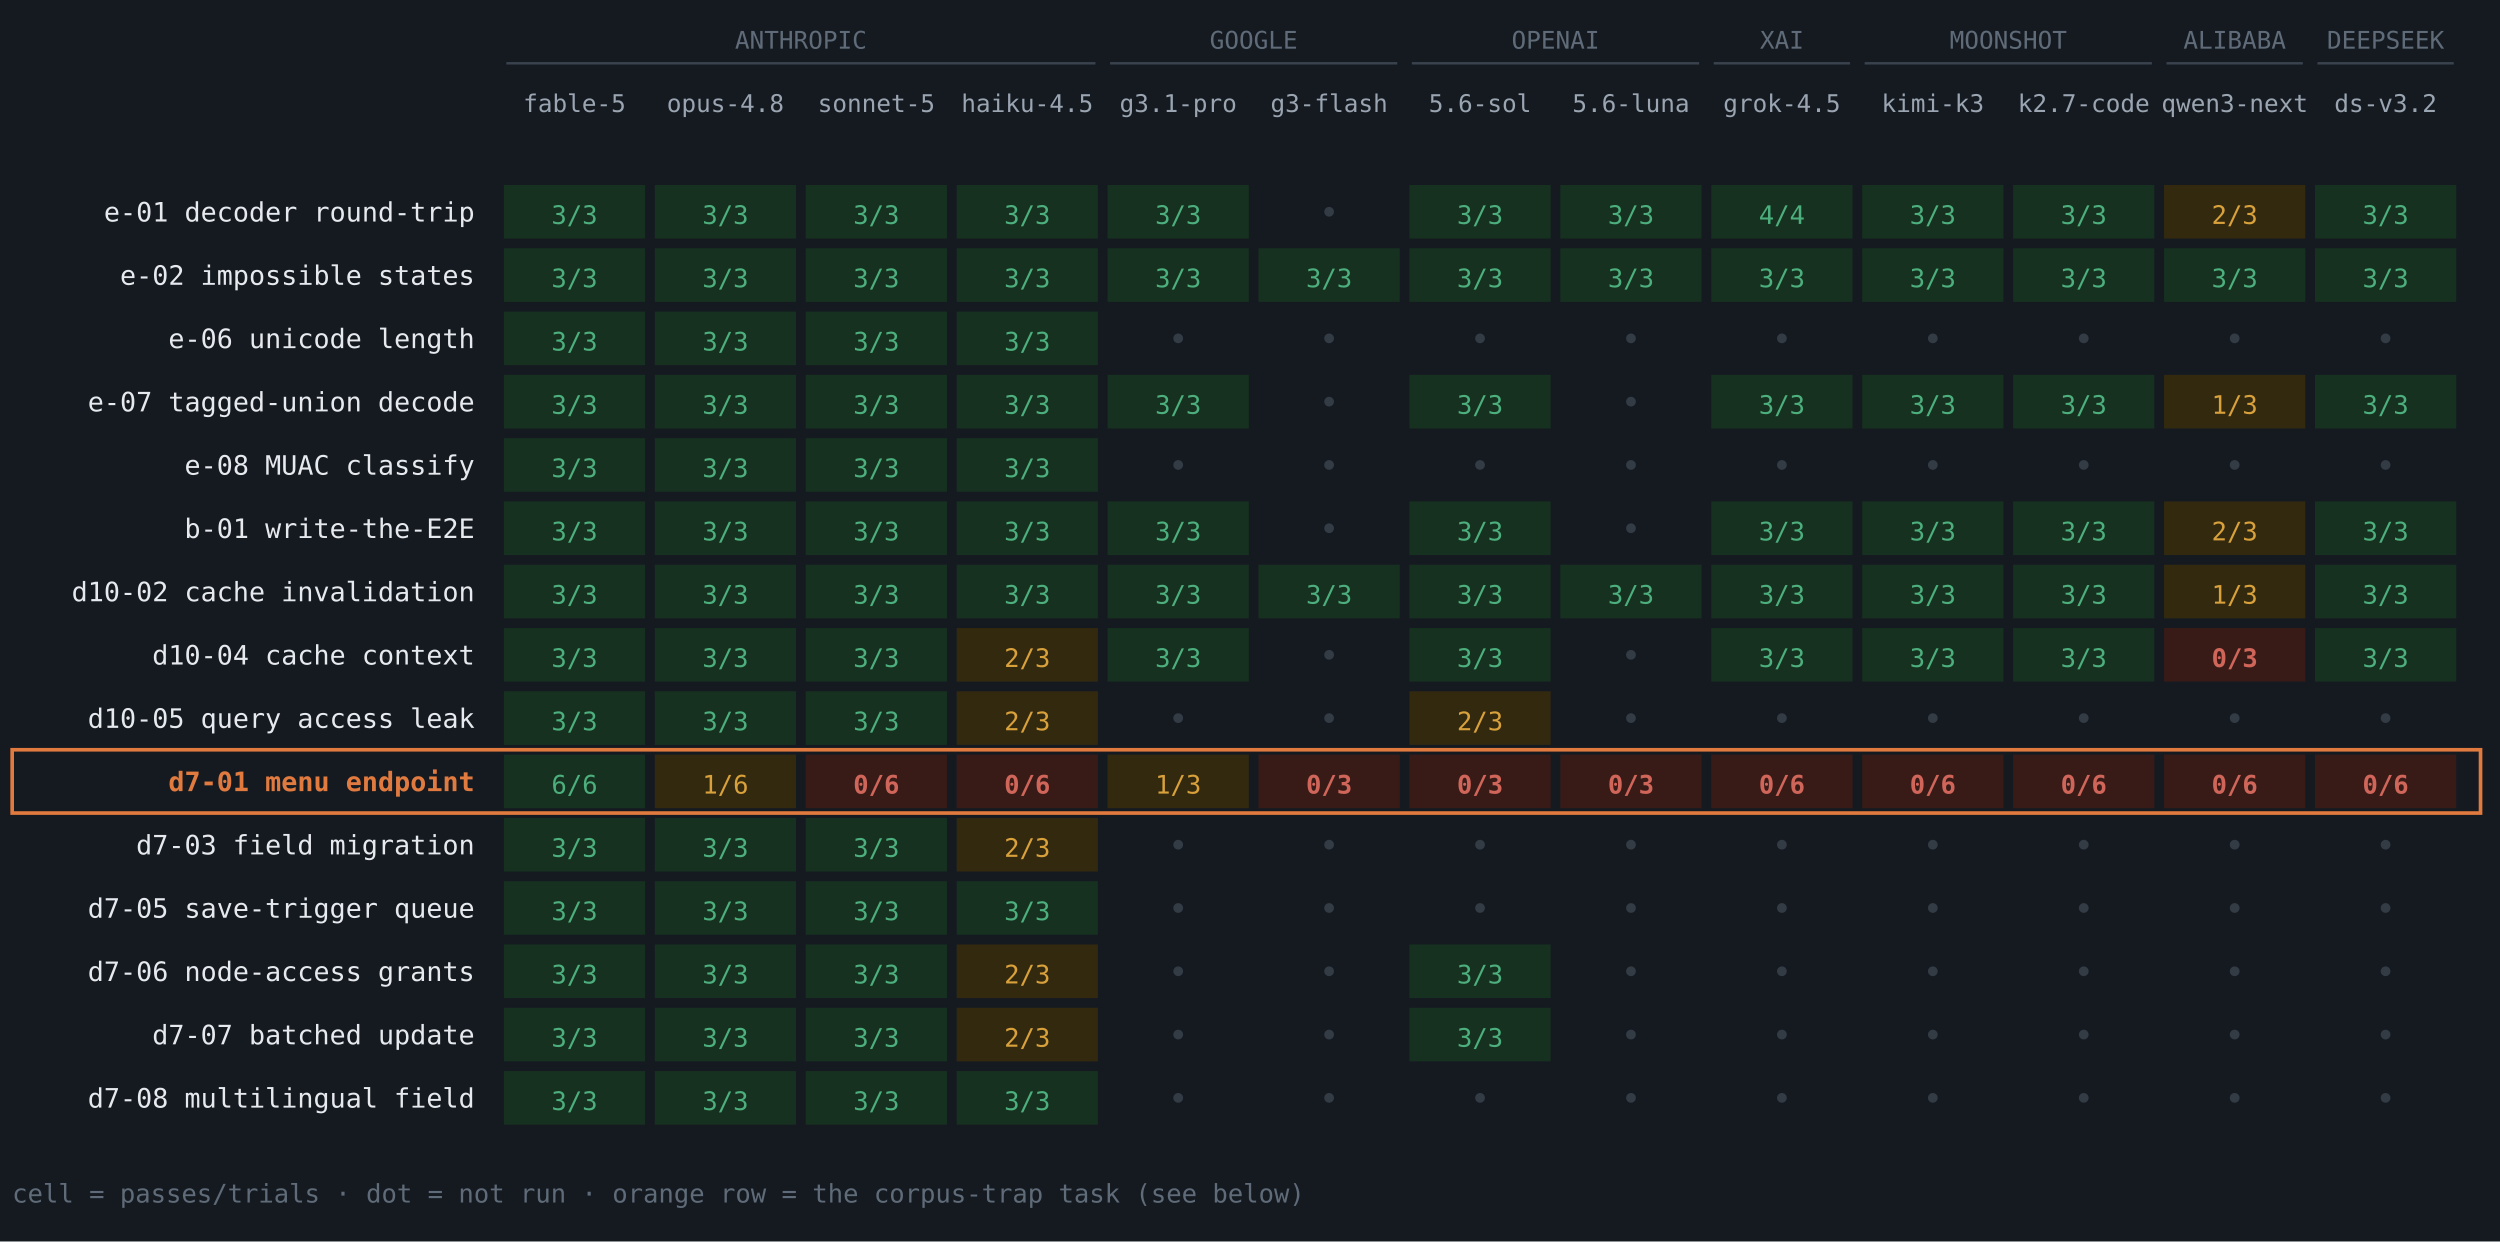
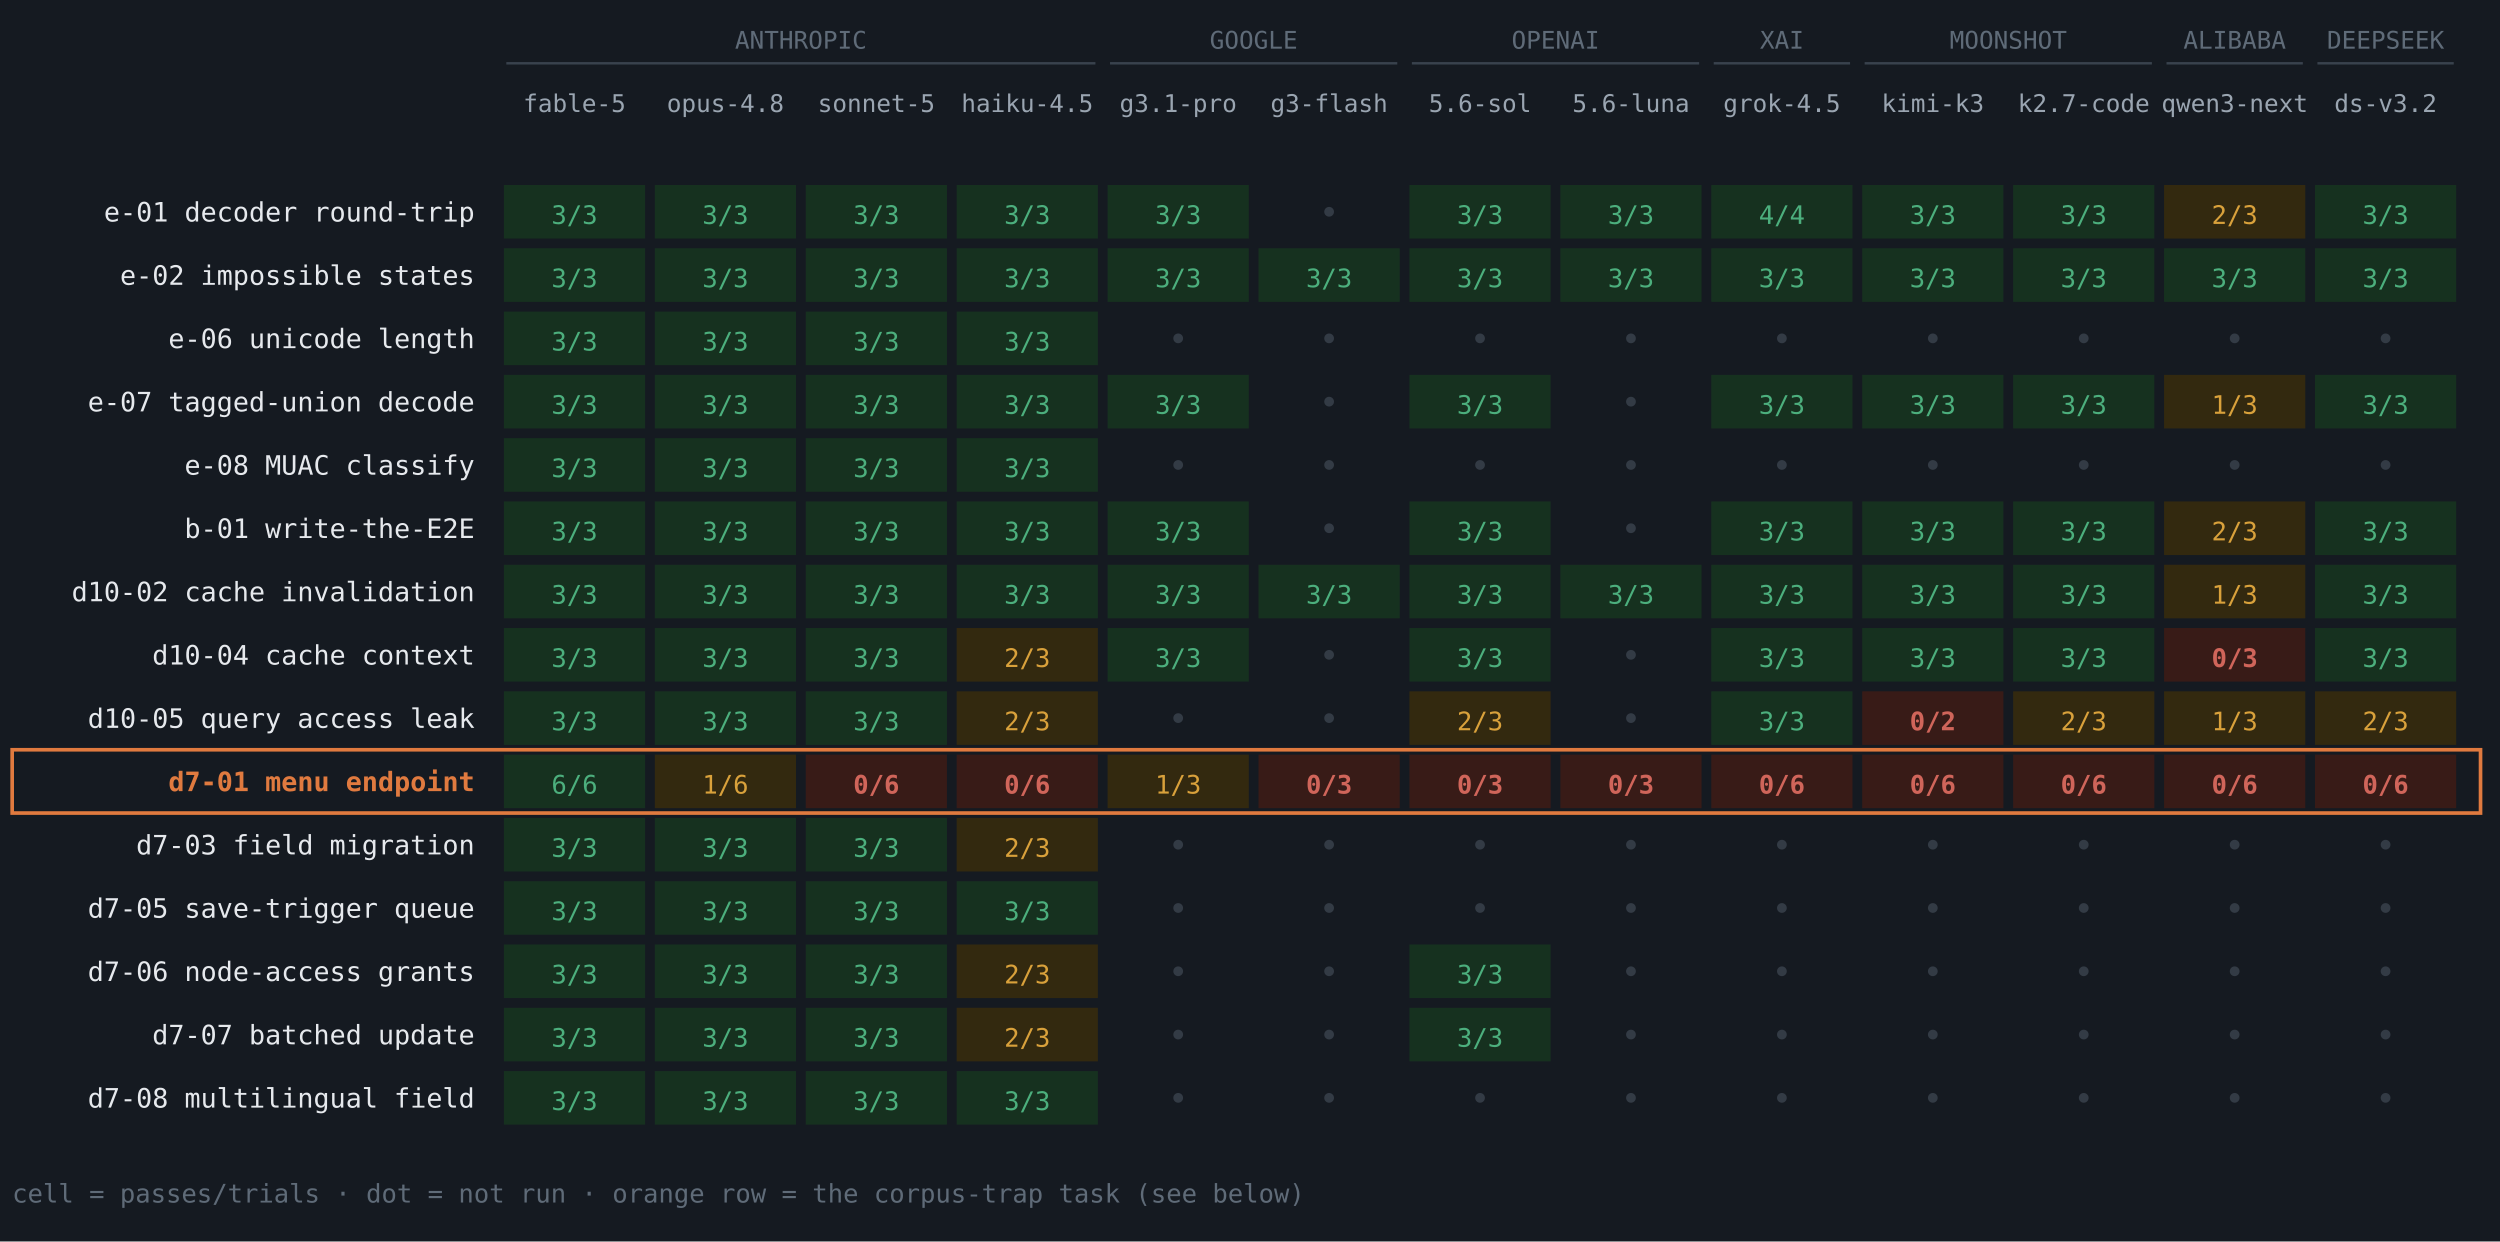
<svg xmlns="http://www.w3.org/2000/svg" width="1027" height="510" viewBox="0 0 1027 510" font-family="ui-monospace,'SF Mono','Cascadia Code',Menlo,Consolas,monospace">
  <rect width="1027" height="510" fill="#151A21" />
  <text x="329.0" y="20" font-size="10" fill="#5F6B78" text-anchor="middle" font-weight="normal">ANTHROPIC</text>
  <line x1="208" y1="26" x2="450" y2="26" stroke="#39424D" />
  <text x="236.0" y="46" font-size="10" fill="#9AA5B1" text-anchor="middle" font-weight="normal">fable-5</text>
  <text x="298.0" y="46" font-size="10" fill="#9AA5B1" text-anchor="middle" font-weight="normal">opus-4.8</text>
  <text x="360.0" y="46" font-size="10" fill="#9AA5B1" text-anchor="middle" font-weight="normal">sonnet-5</text>
  <text x="422.0" y="46" font-size="10" fill="#9AA5B1" text-anchor="middle" font-weight="normal">haiku-4.5</text>
  <text x="515.0" y="20" font-size="10" fill="#5F6B78" text-anchor="middle" font-weight="normal">GOOGLE</text>
  <line x1="456" y1="26" x2="574" y2="26" stroke="#39424D" />
  <text x="484.0" y="46" font-size="10" fill="#9AA5B1" text-anchor="middle" font-weight="normal">g3.1-pro</text>
  <text x="546.0" y="46" font-size="10" fill="#9AA5B1" text-anchor="middle" font-weight="normal">g3-flash</text>
  <text x="639.0" y="20" font-size="10" fill="#5F6B78" text-anchor="middle" font-weight="normal">OPENAI</text>
  <line x1="580" y1="26" x2="698" y2="26" stroke="#39424D" />
  <text x="608.0" y="46" font-size="10" fill="#9AA5B1" text-anchor="middle" font-weight="normal">5.6-sol</text>
  <text x="670.0" y="46" font-size="10" fill="#9AA5B1" text-anchor="middle" font-weight="normal">5.6-luna</text>
  <text x="732.0" y="20" font-size="10" fill="#5F6B78" text-anchor="middle" font-weight="normal">XAI</text>
  <line x1="704" y1="26" x2="760" y2="26" stroke="#39424D" />
  <text x="732.0" y="46" font-size="10" fill="#9AA5B1" text-anchor="middle" font-weight="normal">grok-4.5</text>
  <text x="825.0" y="20" font-size="10" fill="#5F6B78" text-anchor="middle" font-weight="normal">MOONSHOT</text>
  <line x1="766" y1="26" x2="884" y2="26" stroke="#39424D" />
  <text x="794.0" y="46" font-size="10" fill="#9AA5B1" text-anchor="middle" font-weight="normal">kimi-k3</text>
  <text x="856.0" y="46" font-size="10" fill="#9AA5B1" text-anchor="middle" font-weight="normal">k2.7-code</text>
  <text x="918.0" y="20" font-size="10" fill="#5F6B78" text-anchor="middle" font-weight="normal">ALIBABA</text>
  <line x1="890" y1="26" x2="946" y2="26" stroke="#39424D" />
  <text x="918.0" y="46" font-size="10" fill="#9AA5B1" text-anchor="middle" font-weight="normal">qwen3-next</text>
  <text x="980.0" y="20" font-size="10" fill="#5F6B78" text-anchor="middle" font-weight="normal">DEEPSEEK</text>
  <line x1="952" y1="26" x2="1008" y2="26" stroke="#39424D" />
  <text x="980.0" y="46" font-size="10" fill="#9AA5B1" text-anchor="middle" font-weight="normal">ds-v3.2</text>
  <text x="195" y="91" font-size="11" fill="#E6E9ED" text-anchor="end" font-weight="normal">e-01 decoder round-trip</text>
  <rect x="207" y="76" width="58" height="22" fill="#16311F" />
  <text x="236.0" y="92" font-size="10.5" fill="#4CAF7D" text-anchor="middle" font-weight="normal">3/3</text>
  <rect x="269" y="76" width="58" height="22" fill="#16311F" />
  <text x="298.0" y="92" font-size="10.5" fill="#4CAF7D" text-anchor="middle" font-weight="normal">3/3</text>
  <rect x="331" y="76" width="58" height="22" fill="#16311F" />
  <text x="360.0" y="92" font-size="10.5" fill="#4CAF7D" text-anchor="middle" font-weight="normal">3/3</text>
  <rect x="393" y="76" width="58" height="22" fill="#16311F" />
  <text x="422.0" y="92" font-size="10.5" fill="#4CAF7D" text-anchor="middle" font-weight="normal">3/3</text>
  <rect x="455" y="76" width="58" height="22" fill="#16311F" />
  <text x="484.0" y="92" font-size="10.5" fill="#4CAF7D" text-anchor="middle" font-weight="normal">3/3</text>
  <circle cx="546.0" cy="87" r="2" fill="#333B45" />
  <rect x="579" y="76" width="58" height="22" fill="#16311F" />
  <text x="608.0" y="92" font-size="10.5" fill="#4CAF7D" text-anchor="middle" font-weight="normal">3/3</text>
  <rect x="641" y="76" width="58" height="22" fill="#16311F" />
  <text x="670.0" y="92" font-size="10.5" fill="#4CAF7D" text-anchor="middle" font-weight="normal">3/3</text>
  <rect x="703" y="76" width="58" height="22" fill="#16311F" />
  <text x="732.0" y="92" font-size="10.5" fill="#4CAF7D" text-anchor="middle" font-weight="normal">4/4</text>
  <rect x="765" y="76" width="58" height="22" fill="#16311F" />
  <text x="794.0" y="92" font-size="10.5" fill="#4CAF7D" text-anchor="middle" font-weight="normal">3/3</text>
  <rect x="827" y="76" width="58" height="22" fill="#16311F" />
  <text x="856.0" y="92" font-size="10.5" fill="#4CAF7D" text-anchor="middle" font-weight="normal">3/3</text>
  <rect x="889" y="76" width="58" height="22" fill="#33290F" />
  <text x="918.0" y="92" font-size="10.5" fill="#D9A13B" text-anchor="middle" font-weight="normal">2/3</text>
  <rect x="951" y="76" width="58" height="22" fill="#16311F" />
  <text x="980.0" y="92" font-size="10.5" fill="#4CAF7D" text-anchor="middle" font-weight="normal">3/3</text>
  <text x="195" y="117" font-size="11" fill="#E6E9ED" text-anchor="end" font-weight="normal">e-02 impossible states</text>
  <rect x="207" y="102" width="58" height="22" fill="#16311F" />
  <text x="236.0" y="118" font-size="10.5" fill="#4CAF7D" text-anchor="middle" font-weight="normal">3/3</text>
  <rect x="269" y="102" width="58" height="22" fill="#16311F" />
  <text x="298.0" y="118" font-size="10.5" fill="#4CAF7D" text-anchor="middle" font-weight="normal">3/3</text>
  <rect x="331" y="102" width="58" height="22" fill="#16311F" />
  <text x="360.0" y="118" font-size="10.5" fill="#4CAF7D" text-anchor="middle" font-weight="normal">3/3</text>
  <rect x="393" y="102" width="58" height="22" fill="#16311F" />
  <text x="422.0" y="118" font-size="10.5" fill="#4CAF7D" text-anchor="middle" font-weight="normal">3/3</text>
  <rect x="455" y="102" width="58" height="22" fill="#16311F" />
  <text x="484.0" y="118" font-size="10.5" fill="#4CAF7D" text-anchor="middle" font-weight="normal">3/3</text>
  <rect x="517" y="102" width="58" height="22" fill="#16311F" />
  <text x="546.0" y="118" font-size="10.5" fill="#4CAF7D" text-anchor="middle" font-weight="normal">3/3</text>
  <rect x="579" y="102" width="58" height="22" fill="#16311F" />
  <text x="608.0" y="118" font-size="10.5" fill="#4CAF7D" text-anchor="middle" font-weight="normal">3/3</text>
  <rect x="641" y="102" width="58" height="22" fill="#16311F" />
  <text x="670.0" y="118" font-size="10.5" fill="#4CAF7D" text-anchor="middle" font-weight="normal">3/3</text>
  <rect x="703" y="102" width="58" height="22" fill="#16311F" />
  <text x="732.0" y="118" font-size="10.5" fill="#4CAF7D" text-anchor="middle" font-weight="normal">3/3</text>
  <rect x="765" y="102" width="58" height="22" fill="#16311F" />
  <text x="794.0" y="118" font-size="10.5" fill="#4CAF7D" text-anchor="middle" font-weight="normal">3/3</text>
  <rect x="827" y="102" width="58" height="22" fill="#16311F" />
  <text x="856.0" y="118" font-size="10.5" fill="#4CAF7D" text-anchor="middle" font-weight="normal">3/3</text>
  <rect x="889" y="102" width="58" height="22" fill="#16311F" />
  <text x="918.0" y="118" font-size="10.5" fill="#4CAF7D" text-anchor="middle" font-weight="normal">3/3</text>
  <rect x="951" y="102" width="58" height="22" fill="#16311F" />
  <text x="980.0" y="118" font-size="10.5" fill="#4CAF7D" text-anchor="middle" font-weight="normal">3/3</text>
  <text x="195" y="143" font-size="11" fill="#E6E9ED" text-anchor="end" font-weight="normal">e-06 unicode length</text>
  <rect x="207" y="128" width="58" height="22" fill="#16311F" />
  <text x="236.0" y="144" font-size="10.5" fill="#4CAF7D" text-anchor="middle" font-weight="normal">3/3</text>
  <rect x="269" y="128" width="58" height="22" fill="#16311F" />
  <text x="298.0" y="144" font-size="10.5" fill="#4CAF7D" text-anchor="middle" font-weight="normal">3/3</text>
  <rect x="331" y="128" width="58" height="22" fill="#16311F" />
  <text x="360.0" y="144" font-size="10.5" fill="#4CAF7D" text-anchor="middle" font-weight="normal">3/3</text>
  <rect x="393" y="128" width="58" height="22" fill="#16311F" />
  <text x="422.0" y="144" font-size="10.5" fill="#4CAF7D" text-anchor="middle" font-weight="normal">3/3</text>
  <circle cx="484.0" cy="139" r="2" fill="#333B45" />
  <circle cx="546.0" cy="139" r="2" fill="#333B45" />
  <circle cx="608.0" cy="139" r="2" fill="#333B45" />
  <circle cx="670.0" cy="139" r="2" fill="#333B45" />
  <circle cx="732.0" cy="139" r="2" fill="#333B45" />
  <circle cx="794.0" cy="139" r="2" fill="#333B45" />
  <circle cx="856.0" cy="139" r="2" fill="#333B45" />
  <circle cx="918.0" cy="139" r="2" fill="#333B45" />
  <circle cx="980.0" cy="139" r="2" fill="#333B45" />
  <text x="195" y="169" font-size="11" fill="#E6E9ED" text-anchor="end" font-weight="normal">e-07 tagged-union decode</text>
  <rect x="207" y="154" width="58" height="22" fill="#16311F" />
  <text x="236.0" y="170" font-size="10.5" fill="#4CAF7D" text-anchor="middle" font-weight="normal">3/3</text>
  <rect x="269" y="154" width="58" height="22" fill="#16311F" />
  <text x="298.0" y="170" font-size="10.5" fill="#4CAF7D" text-anchor="middle" font-weight="normal">3/3</text>
  <rect x="331" y="154" width="58" height="22" fill="#16311F" />
  <text x="360.0" y="170" font-size="10.5" fill="#4CAF7D" text-anchor="middle" font-weight="normal">3/3</text>
  <rect x="393" y="154" width="58" height="22" fill="#16311F" />
  <text x="422.0" y="170" font-size="10.5" fill="#4CAF7D" text-anchor="middle" font-weight="normal">3/3</text>
  <rect x="455" y="154" width="58" height="22" fill="#16311F" />
  <text x="484.0" y="170" font-size="10.5" fill="#4CAF7D" text-anchor="middle" font-weight="normal">3/3</text>
  <circle cx="546.0" cy="165" r="2" fill="#333B45" />
  <rect x="579" y="154" width="58" height="22" fill="#16311F" />
  <text x="608.0" y="170" font-size="10.5" fill="#4CAF7D" text-anchor="middle" font-weight="normal">3/3</text>
  <circle cx="670.0" cy="165" r="2" fill="#333B45" />
  <rect x="703" y="154" width="58" height="22" fill="#16311F" />
  <text x="732.0" y="170" font-size="10.5" fill="#4CAF7D" text-anchor="middle" font-weight="normal">3/3</text>
  <rect x="765" y="154" width="58" height="22" fill="#16311F" />
  <text x="794.0" y="170" font-size="10.5" fill="#4CAF7D" text-anchor="middle" font-weight="normal">3/3</text>
  <rect x="827" y="154" width="58" height="22" fill="#16311F" />
  <text x="856.0" y="170" font-size="10.5" fill="#4CAF7D" text-anchor="middle" font-weight="normal">3/3</text>
  <rect x="889" y="154" width="58" height="22" fill="#33290F" />
  <text x="918.0" y="170" font-size="10.5" fill="#D9A13B" text-anchor="middle" font-weight="normal">1/3</text>
  <rect x="951" y="154" width="58" height="22" fill="#16311F" />
  <text x="980.0" y="170" font-size="10.5" fill="#4CAF7D" text-anchor="middle" font-weight="normal">3/3</text>
  <text x="195" y="195" font-size="11" fill="#E6E9ED" text-anchor="end" font-weight="normal">e-08 MUAC classify</text>
  <rect x="207" y="180" width="58" height="22" fill="#16311F" />
  <text x="236.0" y="196" font-size="10.5" fill="#4CAF7D" text-anchor="middle" font-weight="normal">3/3</text>
  <rect x="269" y="180" width="58" height="22" fill="#16311F" />
  <text x="298.0" y="196" font-size="10.5" fill="#4CAF7D" text-anchor="middle" font-weight="normal">3/3</text>
  <rect x="331" y="180" width="58" height="22" fill="#16311F" />
  <text x="360.0" y="196" font-size="10.5" fill="#4CAF7D" text-anchor="middle" font-weight="normal">3/3</text>
  <rect x="393" y="180" width="58" height="22" fill="#16311F" />
  <text x="422.0" y="196" font-size="10.5" fill="#4CAF7D" text-anchor="middle" font-weight="normal">3/3</text>
  <circle cx="484.0" cy="191" r="2" fill="#333B45" />
  <circle cx="546.0" cy="191" r="2" fill="#333B45" />
  <circle cx="608.0" cy="191" r="2" fill="#333B45" />
  <circle cx="670.0" cy="191" r="2" fill="#333B45" />
  <circle cx="732.0" cy="191" r="2" fill="#333B45" />
  <circle cx="794.0" cy="191" r="2" fill="#333B45" />
  <circle cx="856.0" cy="191" r="2" fill="#333B45" />
  <circle cx="918.0" cy="191" r="2" fill="#333B45" />
  <circle cx="980.0" cy="191" r="2" fill="#333B45" />
  <text x="195" y="221" font-size="11" fill="#E6E9ED" text-anchor="end" font-weight="normal">b-01 write-the-E2E</text>
  <rect x="207" y="206" width="58" height="22" fill="#16311F" />
  <text x="236.0" y="222" font-size="10.5" fill="#4CAF7D" text-anchor="middle" font-weight="normal">3/3</text>
  <rect x="269" y="206" width="58" height="22" fill="#16311F" />
  <text x="298.0" y="222" font-size="10.5" fill="#4CAF7D" text-anchor="middle" font-weight="normal">3/3</text>
  <rect x="331" y="206" width="58" height="22" fill="#16311F" />
  <text x="360.0" y="222" font-size="10.5" fill="#4CAF7D" text-anchor="middle" font-weight="normal">3/3</text>
  <rect x="393" y="206" width="58" height="22" fill="#16311F" />
  <text x="422.0" y="222" font-size="10.5" fill="#4CAF7D" text-anchor="middle" font-weight="normal">3/3</text>
  <rect x="455" y="206" width="58" height="22" fill="#16311F" />
  <text x="484.0" y="222" font-size="10.5" fill="#4CAF7D" text-anchor="middle" font-weight="normal">3/3</text>
  <circle cx="546.0" cy="217" r="2" fill="#333B45" />
  <rect x="579" y="206" width="58" height="22" fill="#16311F" />
  <text x="608.0" y="222" font-size="10.5" fill="#4CAF7D" text-anchor="middle" font-weight="normal">3/3</text>
  <circle cx="670.0" cy="217" r="2" fill="#333B45" />
  <rect x="703" y="206" width="58" height="22" fill="#16311F" />
  <text x="732.0" y="222" font-size="10.5" fill="#4CAF7D" text-anchor="middle" font-weight="normal">3/3</text>
  <rect x="765" y="206" width="58" height="22" fill="#16311F" />
  <text x="794.0" y="222" font-size="10.5" fill="#4CAF7D" text-anchor="middle" font-weight="normal">3/3</text>
  <rect x="827" y="206" width="58" height="22" fill="#16311F" />
  <text x="856.0" y="222" font-size="10.5" fill="#4CAF7D" text-anchor="middle" font-weight="normal">3/3</text>
  <rect x="889" y="206" width="58" height="22" fill="#33290F" />
  <text x="918.0" y="222" font-size="10.5" fill="#D9A13B" text-anchor="middle" font-weight="normal">2/3</text>
  <rect x="951" y="206" width="58" height="22" fill="#16311F" />
  <text x="980.0" y="222" font-size="10.5" fill="#4CAF7D" text-anchor="middle" font-weight="normal">3/3</text>
  <text x="195" y="247" font-size="11" fill="#E6E9ED" text-anchor="end" font-weight="normal">d10-02 cache invalidation</text>
  <rect x="207" y="232" width="58" height="22" fill="#16311F" />
  <text x="236.0" y="248" font-size="10.5" fill="#4CAF7D" text-anchor="middle" font-weight="normal">3/3</text>
  <rect x="269" y="232" width="58" height="22" fill="#16311F" />
  <text x="298.0" y="248" font-size="10.5" fill="#4CAF7D" text-anchor="middle" font-weight="normal">3/3</text>
  <rect x="331" y="232" width="58" height="22" fill="#16311F" />
  <text x="360.0" y="248" font-size="10.5" fill="#4CAF7D" text-anchor="middle" font-weight="normal">3/3</text>
  <rect x="393" y="232" width="58" height="22" fill="#16311F" />
  <text x="422.0" y="248" font-size="10.5" fill="#4CAF7D" text-anchor="middle" font-weight="normal">3/3</text>
  <rect x="455" y="232" width="58" height="22" fill="#16311F" />
  <text x="484.0" y="248" font-size="10.5" fill="#4CAF7D" text-anchor="middle" font-weight="normal">3/3</text>
  <rect x="517" y="232" width="58" height="22" fill="#16311F" />
  <text x="546.0" y="248" font-size="10.5" fill="#4CAF7D" text-anchor="middle" font-weight="normal">3/3</text>
  <rect x="579" y="232" width="58" height="22" fill="#16311F" />
  <text x="608.0" y="248" font-size="10.5" fill="#4CAF7D" text-anchor="middle" font-weight="normal">3/3</text>
  <rect x="641" y="232" width="58" height="22" fill="#16311F" />
  <text x="670.0" y="248" font-size="10.5" fill="#4CAF7D" text-anchor="middle" font-weight="normal">3/3</text>
  <rect x="703" y="232" width="58" height="22" fill="#16311F" />
  <text x="732.0" y="248" font-size="10.5" fill="#4CAF7D" text-anchor="middle" font-weight="normal">3/3</text>
  <rect x="765" y="232" width="58" height="22" fill="#16311F" />
  <text x="794.0" y="248" font-size="10.5" fill="#4CAF7D" text-anchor="middle" font-weight="normal">3/3</text>
  <rect x="827" y="232" width="58" height="22" fill="#16311F" />
  <text x="856.0" y="248" font-size="10.5" fill="#4CAF7D" text-anchor="middle" font-weight="normal">3/3</text>
  <rect x="889" y="232" width="58" height="22" fill="#33290F" />
  <text x="918.0" y="248" font-size="10.5" fill="#D9A13B" text-anchor="middle" font-weight="normal">1/3</text>
  <rect x="951" y="232" width="58" height="22" fill="#16311F" />
  <text x="980.0" y="248" font-size="10.5" fill="#4CAF7D" text-anchor="middle" font-weight="normal">3/3</text>
  <text x="195" y="273" font-size="11" fill="#E6E9ED" text-anchor="end" font-weight="normal">d10-04 cache context</text>
  <rect x="207" y="258" width="58" height="22" fill="#16311F" />
  <text x="236.0" y="274" font-size="10.5" fill="#4CAF7D" text-anchor="middle" font-weight="normal">3/3</text>
  <rect x="269" y="258" width="58" height="22" fill="#16311F" />
  <text x="298.0" y="274" font-size="10.5" fill="#4CAF7D" text-anchor="middle" font-weight="normal">3/3</text>
  <rect x="331" y="258" width="58" height="22" fill="#16311F" />
  <text x="360.0" y="274" font-size="10.5" fill="#4CAF7D" text-anchor="middle" font-weight="normal">3/3</text>
  <rect x="393" y="258" width="58" height="22" fill="#33290F" />
  <text x="422.0" y="274" font-size="10.5" fill="#D9A13B" text-anchor="middle" font-weight="normal">2/3</text>
  <rect x="455" y="258" width="58" height="22" fill="#16311F" />
  <text x="484.0" y="274" font-size="10.5" fill="#4CAF7D" text-anchor="middle" font-weight="normal">3/3</text>
  <circle cx="546.0" cy="269" r="2" fill="#333B45" />
  <rect x="579" y="258" width="58" height="22" fill="#16311F" />
  <text x="608.0" y="274" font-size="10.5" fill="#4CAF7D" text-anchor="middle" font-weight="normal">3/3</text>
  <circle cx="670.0" cy="269" r="2" fill="#333B45" />
  <rect x="703" y="258" width="58" height="22" fill="#16311F" />
  <text x="732.0" y="274" font-size="10.5" fill="#4CAF7D" text-anchor="middle" font-weight="normal">3/3</text>
  <rect x="765" y="258" width="58" height="22" fill="#16311F" />
  <text x="794.0" y="274" font-size="10.5" fill="#4CAF7D" text-anchor="middle" font-weight="normal">3/3</text>
  <rect x="827" y="258" width="58" height="22" fill="#16311F" />
  <text x="856.0" y="274" font-size="10.5" fill="#4CAF7D" text-anchor="middle" font-weight="normal">3/3</text>
  <rect x="889" y="258" width="58" height="22" fill="#381B17" />
  <text x="918.0" y="274" font-size="10.5" fill="#D0655A" text-anchor="middle" font-weight="bold">0/3</text>
  <rect x="951" y="258" width="58" height="22" fill="#16311F" />
  <text x="980.0" y="274" font-size="10.5" fill="#4CAF7D" text-anchor="middle" font-weight="normal">3/3</text>
  <text x="195" y="299" font-size="11" fill="#E6E9ED" text-anchor="end" font-weight="normal">d10-05 query access leak</text>
  <rect x="207" y="284" width="58" height="22" fill="#16311F" />
  <text x="236.0" y="300" font-size="10.5" fill="#4CAF7D" text-anchor="middle" font-weight="normal">3/3</text>
  <rect x="269" y="284" width="58" height="22" fill="#16311F" />
  <text x="298.0" y="300" font-size="10.5" fill="#4CAF7D" text-anchor="middle" font-weight="normal">3/3</text>
  <rect x="331" y="284" width="58" height="22" fill="#16311F" />
  <text x="360.0" y="300" font-size="10.5" fill="#4CAF7D" text-anchor="middle" font-weight="normal">3/3</text>
  <rect x="393" y="284" width="58" height="22" fill="#33290F" />
  <text x="422.0" y="300" font-size="10.5" fill="#D9A13B" text-anchor="middle" font-weight="normal">2/3</text>
  <circle cx="484.0" cy="295" r="2" fill="#333B45" />
  <circle cx="546.0" cy="295" r="2" fill="#333B45" />
  <rect x="579" y="284" width="58" height="22" fill="#33290F" />
  <text x="608.0" y="300" font-size="10.5" fill="#D9A13B" text-anchor="middle" font-weight="normal">2/3</text>
  <circle cx="670.0" cy="295" r="2" fill="#333B45" />
-   <circle cx="732.0" cy="295" r="2" fill="#333B45" />
-   <circle cx="794.0" cy="295" r="2" fill="#333B45" />
-   <circle cx="856.0" cy="295" r="2" fill="#333B45" />
-   <circle cx="918.0" cy="295" r="2" fill="#333B45" />
-   <circle cx="980.0" cy="295" r="2" fill="#333B45" />
+   <rect x="703" y="284" width="58" height="22" fill="#16311F" />
+   <text x="732.0" y="300" font-size="10.5" fill="#4CAF7D" text-anchor="middle" font-weight="normal">3/3</text>
+   <rect x="765" y="284" width="58" height="22" fill="#381B17" />
+   <text x="794.0" y="300" font-size="10.5" fill="#D0655A" text-anchor="middle" font-weight="bold">0/2</text>
+   <rect x="827" y="284" width="58" height="22" fill="#33290F" />
+   <text x="856.0" y="300" font-size="10.5" fill="#D9A13B" text-anchor="middle" font-weight="normal">2/3</text>
+   <rect x="889" y="284" width="58" height="22" fill="#33290F" />
+   <text x="918.0" y="300" font-size="10.5" fill="#D9A13B" text-anchor="middle" font-weight="normal">1/3</text>
+   <rect x="951" y="284" width="58" height="22" fill="#33290F" />
+   <text x="980.0" y="300" font-size="10.5" fill="#D9A13B" text-anchor="middle" font-weight="normal">2/3</text>
  <text x="195" y="325" font-size="11" fill="#E07A3F" text-anchor="end" font-weight="bold">d7-01 menu endpoint</text>
  <rect x="207" y="310" width="58" height="22" fill="#16311F" />
  <text x="236.0" y="326" font-size="10.5" fill="#4CAF7D" text-anchor="middle" font-weight="normal">6/6</text>
  <rect x="269" y="310" width="58" height="22" fill="#33290F" />
  <text x="298.0" y="326" font-size="10.5" fill="#D9A13B" text-anchor="middle" font-weight="normal">1/6</text>
  <rect x="331" y="310" width="58" height="22" fill="#381B17" />
  <text x="360.0" y="326" font-size="10.5" fill="#D0655A" text-anchor="middle" font-weight="bold">0/6</text>
  <rect x="393" y="310" width="58" height="22" fill="#381B17" />
  <text x="422.0" y="326" font-size="10.5" fill="#D0655A" text-anchor="middle" font-weight="bold">0/6</text>
  <rect x="455" y="310" width="58" height="22" fill="#33290F" />
  <text x="484.0" y="326" font-size="10.5" fill="#D9A13B" text-anchor="middle" font-weight="normal">1/3</text>
  <rect x="517" y="310" width="58" height="22" fill="#381B17" />
  <text x="546.0" y="326" font-size="10.5" fill="#D0655A" text-anchor="middle" font-weight="bold">0/3</text>
  <rect x="579" y="310" width="58" height="22" fill="#381B17" />
  <text x="608.0" y="326" font-size="10.5" fill="#D0655A" text-anchor="middle" font-weight="bold">0/3</text>
  <rect x="641" y="310" width="58" height="22" fill="#381B17" />
  <text x="670.0" y="326" font-size="10.5" fill="#D0655A" text-anchor="middle" font-weight="bold">0/3</text>
  <rect x="703" y="310" width="58" height="22" fill="#381B17" />
  <text x="732.0" y="326" font-size="10.5" fill="#D0655A" text-anchor="middle" font-weight="bold">0/6</text>
  <rect x="765" y="310" width="58" height="22" fill="#381B17" />
  <text x="794.0" y="326" font-size="10.5" fill="#D0655A" text-anchor="middle" font-weight="bold">0/6</text>
  <rect x="827" y="310" width="58" height="22" fill="#381B17" />
  <text x="856.0" y="326" font-size="10.5" fill="#D0655A" text-anchor="middle" font-weight="bold">0/6</text>
  <rect x="889" y="310" width="58" height="22" fill="#381B17" />
  <text x="918.0" y="326" font-size="10.5" fill="#D0655A" text-anchor="middle" font-weight="bold">0/6</text>
  <rect x="951" y="310" width="58" height="22" fill="#381B17" />
  <text x="980.0" y="326" font-size="10.5" fill="#D0655A" text-anchor="middle" font-weight="bold">0/6</text>
  <rect x="5" y="308" width="1014" height="26" fill="none" stroke="#E07A3F" stroke-width="1.5" />
  <text x="195" y="351" font-size="11" fill="#E6E9ED" text-anchor="end" font-weight="normal">d7-03 field migration</text>
  <rect x="207" y="336" width="58" height="22" fill="#16311F" />
  <text x="236.0" y="352" font-size="10.5" fill="#4CAF7D" text-anchor="middle" font-weight="normal">3/3</text>
  <rect x="269" y="336" width="58" height="22" fill="#16311F" />
  <text x="298.0" y="352" font-size="10.5" fill="#4CAF7D" text-anchor="middle" font-weight="normal">3/3</text>
  <rect x="331" y="336" width="58" height="22" fill="#16311F" />
  <text x="360.0" y="352" font-size="10.5" fill="#4CAF7D" text-anchor="middle" font-weight="normal">3/3</text>
  <rect x="393" y="336" width="58" height="22" fill="#33290F" />
  <text x="422.0" y="352" font-size="10.5" fill="#D9A13B" text-anchor="middle" font-weight="normal">2/3</text>
  <circle cx="484.0" cy="347" r="2" fill="#333B45" />
  <circle cx="546.0" cy="347" r="2" fill="#333B45" />
  <circle cx="608.0" cy="347" r="2" fill="#333B45" />
  <circle cx="670.0" cy="347" r="2" fill="#333B45" />
  <circle cx="732.0" cy="347" r="2" fill="#333B45" />
  <circle cx="794.0" cy="347" r="2" fill="#333B45" />
  <circle cx="856.0" cy="347" r="2" fill="#333B45" />
  <circle cx="918.0" cy="347" r="2" fill="#333B45" />
  <circle cx="980.0" cy="347" r="2" fill="#333B45" />
  <text x="195" y="377" font-size="11" fill="#E6E9ED" text-anchor="end" font-weight="normal">d7-05 save-trigger queue</text>
  <rect x="207" y="362" width="58" height="22" fill="#16311F" />
  <text x="236.0" y="378" font-size="10.5" fill="#4CAF7D" text-anchor="middle" font-weight="normal">3/3</text>
  <rect x="269" y="362" width="58" height="22" fill="#16311F" />
  <text x="298.0" y="378" font-size="10.5" fill="#4CAF7D" text-anchor="middle" font-weight="normal">3/3</text>
  <rect x="331" y="362" width="58" height="22" fill="#16311F" />
  <text x="360.0" y="378" font-size="10.5" fill="#4CAF7D" text-anchor="middle" font-weight="normal">3/3</text>
  <rect x="393" y="362" width="58" height="22" fill="#16311F" />
  <text x="422.0" y="378" font-size="10.5" fill="#4CAF7D" text-anchor="middle" font-weight="normal">3/3</text>
  <circle cx="484.0" cy="373" r="2" fill="#333B45" />
  <circle cx="546.0" cy="373" r="2" fill="#333B45" />
  <circle cx="608.0" cy="373" r="2" fill="#333B45" />
  <circle cx="670.0" cy="373" r="2" fill="#333B45" />
  <circle cx="732.0" cy="373" r="2" fill="#333B45" />
  <circle cx="794.0" cy="373" r="2" fill="#333B45" />
  <circle cx="856.0" cy="373" r="2" fill="#333B45" />
  <circle cx="918.0" cy="373" r="2" fill="#333B45" />
  <circle cx="980.0" cy="373" r="2" fill="#333B45" />
  <text x="195" y="403" font-size="11" fill="#E6E9ED" text-anchor="end" font-weight="normal">d7-06 node-access grants</text>
  <rect x="207" y="388" width="58" height="22" fill="#16311F" />
  <text x="236.0" y="404" font-size="10.5" fill="#4CAF7D" text-anchor="middle" font-weight="normal">3/3</text>
  <rect x="269" y="388" width="58" height="22" fill="#16311F" />
  <text x="298.0" y="404" font-size="10.5" fill="#4CAF7D" text-anchor="middle" font-weight="normal">3/3</text>
  <rect x="331" y="388" width="58" height="22" fill="#16311F" />
  <text x="360.0" y="404" font-size="10.5" fill="#4CAF7D" text-anchor="middle" font-weight="normal">3/3</text>
  <rect x="393" y="388" width="58" height="22" fill="#33290F" />
  <text x="422.0" y="404" font-size="10.5" fill="#D9A13B" text-anchor="middle" font-weight="normal">2/3</text>
  <circle cx="484.0" cy="399" r="2" fill="#333B45" />
  <circle cx="546.0" cy="399" r="2" fill="#333B45" />
  <rect x="579" y="388" width="58" height="22" fill="#16311F" />
  <text x="608.0" y="404" font-size="10.5" fill="#4CAF7D" text-anchor="middle" font-weight="normal">3/3</text>
  <circle cx="670.0" cy="399" r="2" fill="#333B45" />
  <circle cx="732.0" cy="399" r="2" fill="#333B45" />
  <circle cx="794.0" cy="399" r="2" fill="#333B45" />
  <circle cx="856.0" cy="399" r="2" fill="#333B45" />
  <circle cx="918.0" cy="399" r="2" fill="#333B45" />
  <circle cx="980.0" cy="399" r="2" fill="#333B45" />
  <text x="195" y="429" font-size="11" fill="#E6E9ED" text-anchor="end" font-weight="normal">d7-07 batched update</text>
  <rect x="207" y="414" width="58" height="22" fill="#16311F" />
  <text x="236.0" y="430" font-size="10.5" fill="#4CAF7D" text-anchor="middle" font-weight="normal">3/3</text>
  <rect x="269" y="414" width="58" height="22" fill="#16311F" />
  <text x="298.0" y="430" font-size="10.5" fill="#4CAF7D" text-anchor="middle" font-weight="normal">3/3</text>
  <rect x="331" y="414" width="58" height="22" fill="#16311F" />
  <text x="360.0" y="430" font-size="10.5" fill="#4CAF7D" text-anchor="middle" font-weight="normal">3/3</text>
  <rect x="393" y="414" width="58" height="22" fill="#33290F" />
  <text x="422.0" y="430" font-size="10.5" fill="#D9A13B" text-anchor="middle" font-weight="normal">2/3</text>
  <circle cx="484.0" cy="425" r="2" fill="#333B45" />
  <circle cx="546.0" cy="425" r="2" fill="#333B45" />
  <rect x="579" y="414" width="58" height="22" fill="#16311F" />
  <text x="608.0" y="430" font-size="10.5" fill="#4CAF7D" text-anchor="middle" font-weight="normal">3/3</text>
  <circle cx="670.0" cy="425" r="2" fill="#333B45" />
  <circle cx="732.0" cy="425" r="2" fill="#333B45" />
  <circle cx="794.0" cy="425" r="2" fill="#333B45" />
  <circle cx="856.0" cy="425" r="2" fill="#333B45" />
  <circle cx="918.0" cy="425" r="2" fill="#333B45" />
  <circle cx="980.0" cy="425" r="2" fill="#333B45" />
  <text x="195" y="455" font-size="11" fill="#E6E9ED" text-anchor="end" font-weight="normal">d7-08 multilingual field</text>
  <rect x="207" y="440" width="58" height="22" fill="#16311F" />
  <text x="236.0" y="456" font-size="10.5" fill="#4CAF7D" text-anchor="middle" font-weight="normal">3/3</text>
  <rect x="269" y="440" width="58" height="22" fill="#16311F" />
  <text x="298.0" y="456" font-size="10.5" fill="#4CAF7D" text-anchor="middle" font-weight="normal">3/3</text>
  <rect x="331" y="440" width="58" height="22" fill="#16311F" />
  <text x="360.0" y="456" font-size="10.5" fill="#4CAF7D" text-anchor="middle" font-weight="normal">3/3</text>
  <rect x="393" y="440" width="58" height="22" fill="#16311F" />
  <text x="422.0" y="456" font-size="10.5" fill="#4CAF7D" text-anchor="middle" font-weight="normal">3/3</text>
  <circle cx="484.0" cy="451" r="2" fill="#333B45" />
  <circle cx="546.0" cy="451" r="2" fill="#333B45" />
  <circle cx="608.0" cy="451" r="2" fill="#333B45" />
  <circle cx="670.0" cy="451" r="2" fill="#333B45" />
  <circle cx="732.0" cy="451" r="2" fill="#333B45" />
  <circle cx="794.0" cy="451" r="2" fill="#333B45" />
  <circle cx="856.0" cy="451" r="2" fill="#333B45" />
  <circle cx="918.0" cy="451" r="2" fill="#333B45" />
  <circle cx="980.0" cy="451" r="2" fill="#333B45" />
  <text x="5" y="494" font-size="10.5" fill="#5F6B78" text-anchor="start" font-weight="normal">cell = passes/trials · dot = not run · orange row = the corpus-trap task (see below)</text>
</svg>
